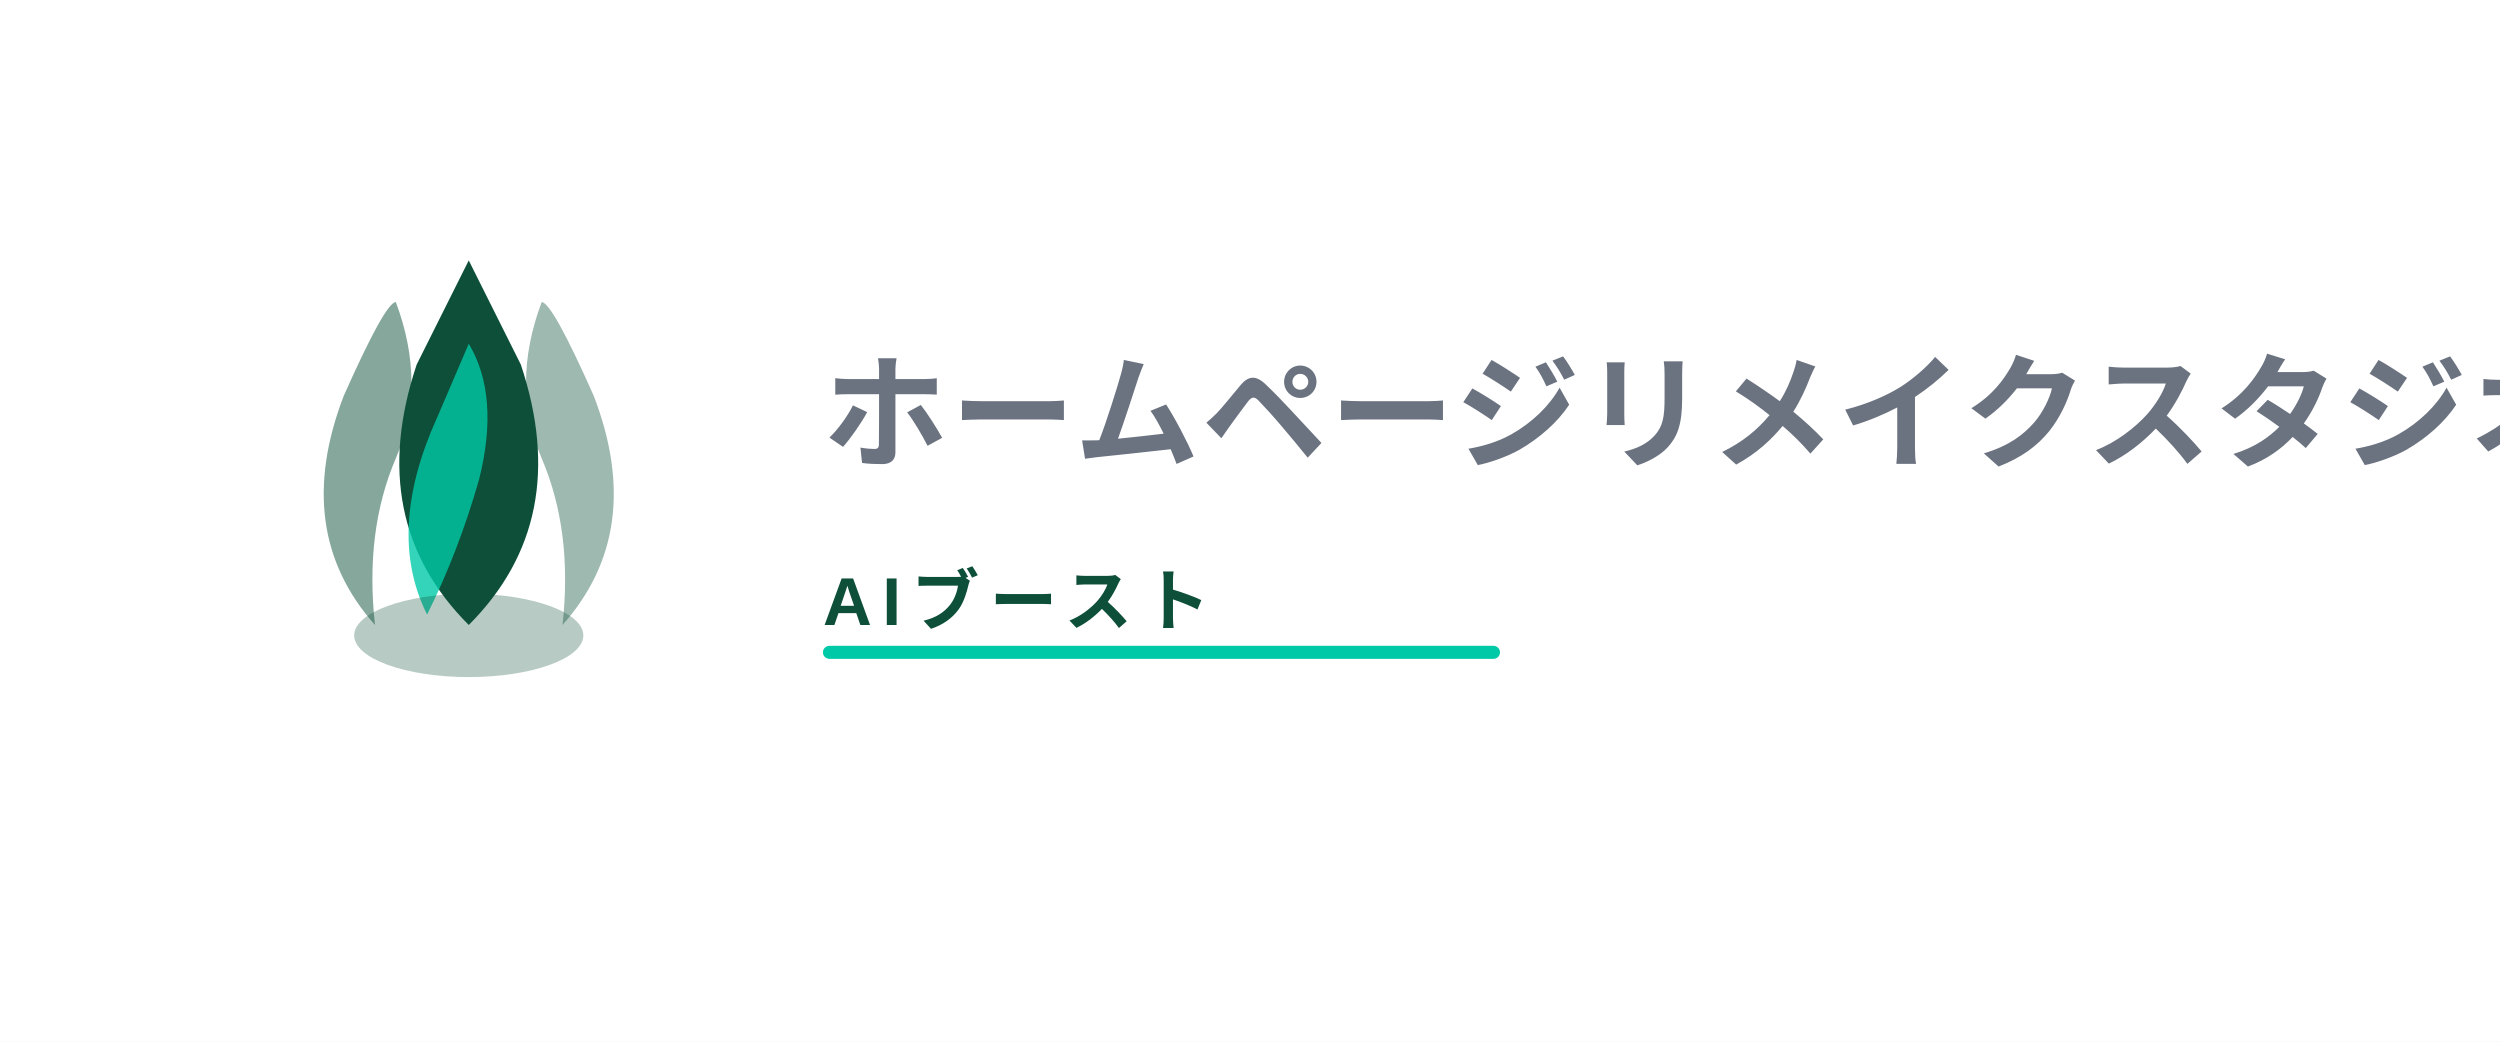
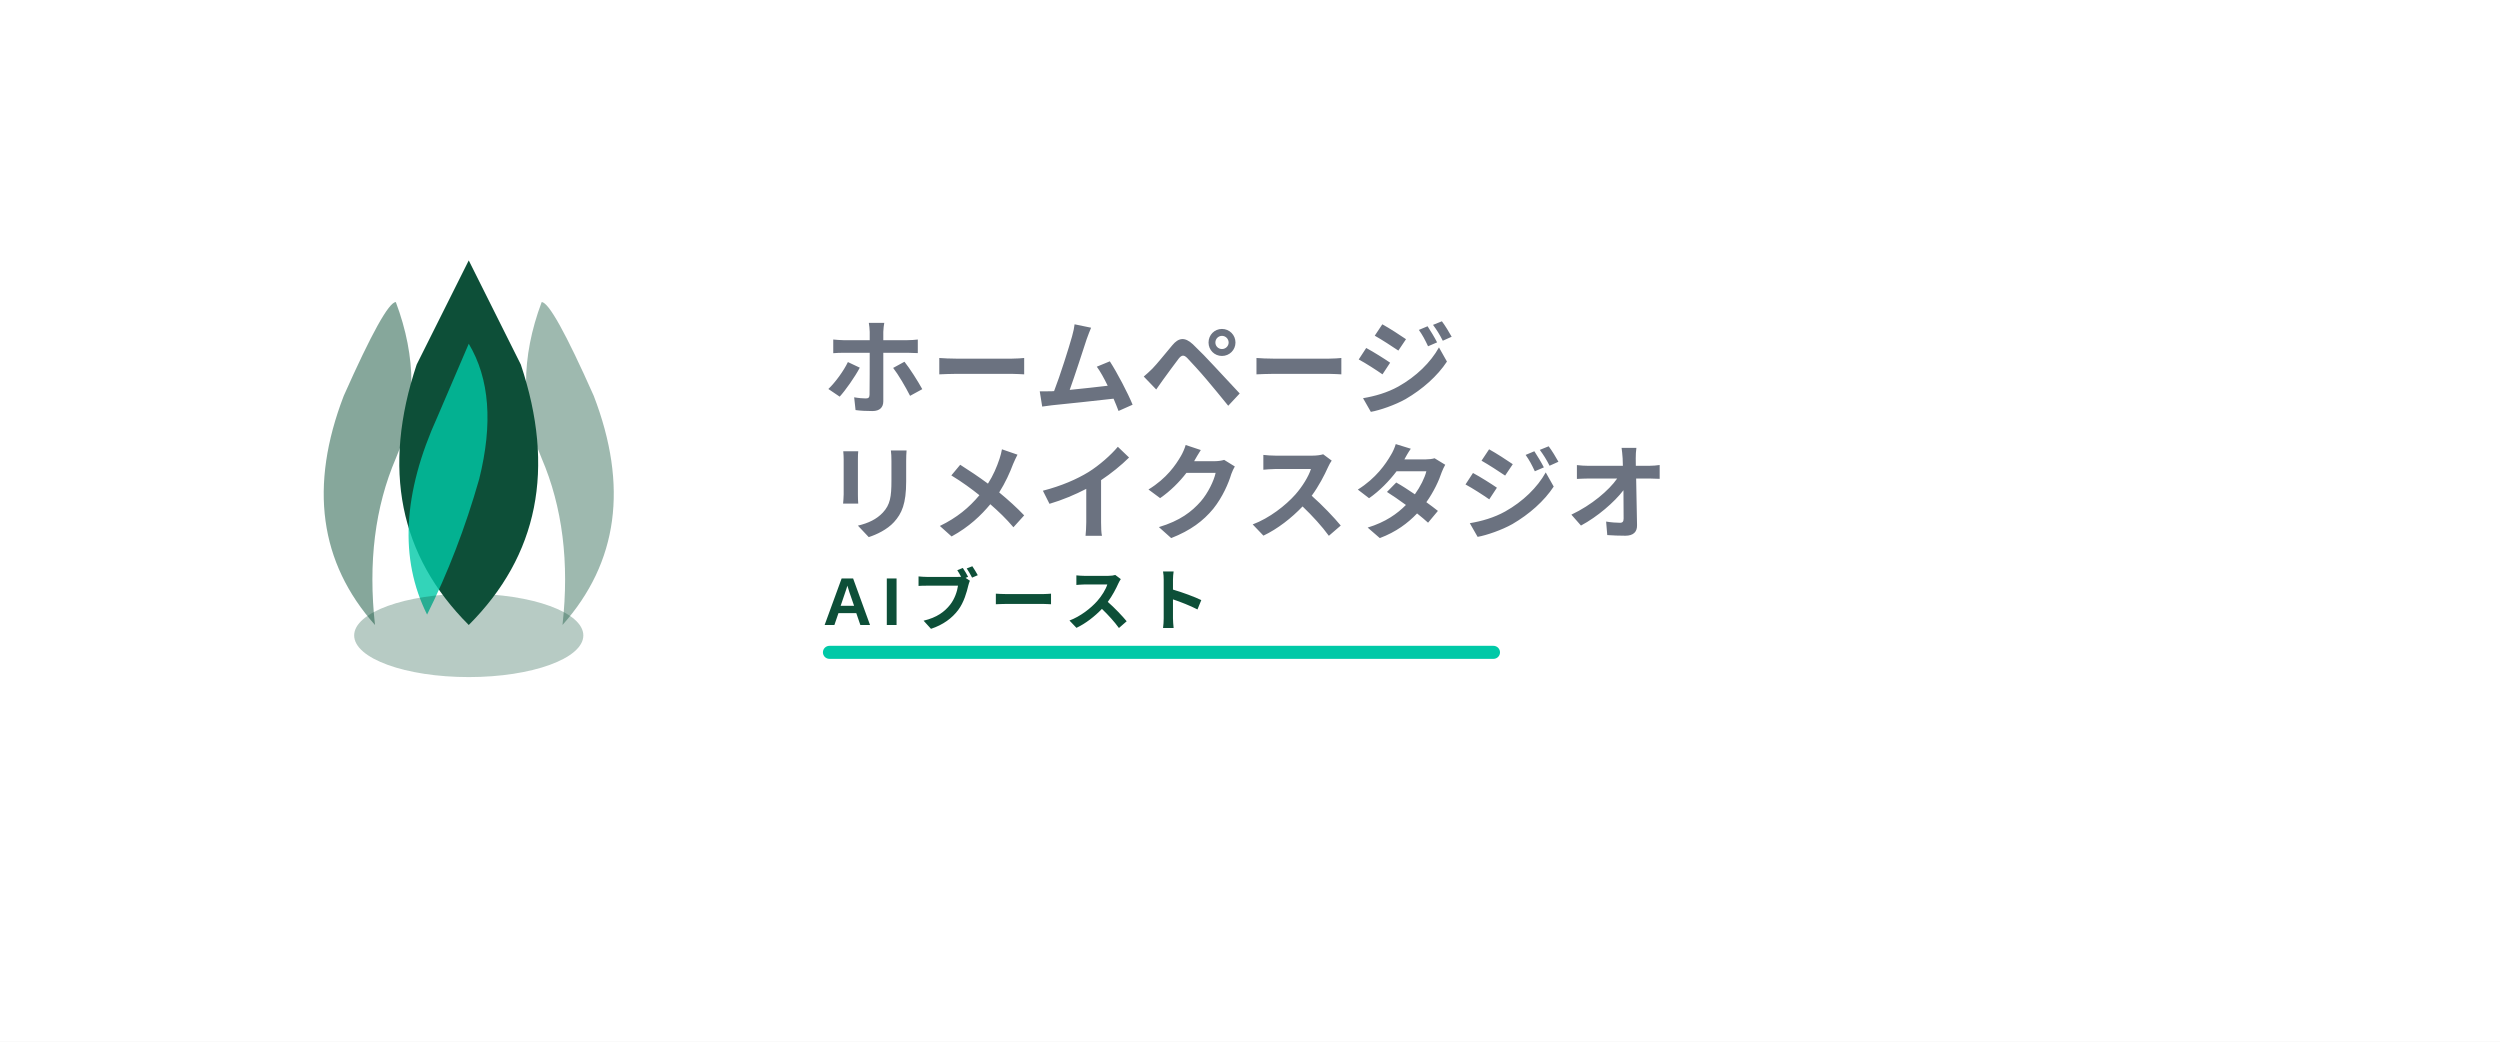
<svg xmlns="http://www.w3.org/2000/svg" viewBox="0 0 480 200" width="480" height="200">
  <rect width="480" height="200" fill="white" />
  <g transform="translate(90,110)">
    <path d="M 0 10 Q -20 -10 -10 -40 Q 0 -60 0 -60 Q 0 -60 10 -40 Q 20 -10 0 10 Z" fill="#0D4F38" />
    <path d="M -8 8 Q -16 -8 -6 -30 Q 0 -44 0 -44 Q 6 -34 2 -18 Q -2 -4 -8 8 Z" fill="#00C9A7" opacity="0.8" />
    <path d="M -18 10 Q -34 -8 -24 -34 Q -16 -52 -14 -52 Q -8 -36 -14 -22 Q -20 -8 -18 10 Z" fill="#0D4F38" opacity="0.5" />
    <path d="M 18 10 Q 34 -8 24 -34 Q 16 -52 14 -52 Q 8 -36 14 -22 Q 20 -8 18 10 Z" fill="#0D4F38" opacity="0.4" />
    <ellipse cx="0" cy="12" rx="22" ry="8" fill="#0D4F38" opacity="0.3" />
  </g>
  <rect x="158" y="124" width="130" height="2.5" fill="#00C9A7" rx="1.25" />
-   <text x="158.0" y="88" font-family="'Helvetica Neue', Arial, 'Noto Sans JP', sans-serif" font-size="24" font-weight="800" fill="#6B7280" letter-spacing="0.5">ホームページリメイクスタジオ</text>
+   <text x="158.0" y="78" font-family="'Helvetica Neue', Arial, 'Noto Sans JP', sans-serif" font-size="20" font-weight="800" fill="#6B7280" letter-spacing="0.5">ホームページ</text>
+   <text x="158.0" y="102" font-family="'Helvetica Neue', Arial, 'Noto Sans JP', sans-serif" font-size="20" font-weight="800" fill="#6B7280" letter-spacing="0.5">リメイクスタジオ</text>
  <text x="158.0" y="120" font-family="'Helvetica Neue', Arial, sans-serif" font-size="13" font-weight="600" fill="#0D4F38" letter-spacing="2">AIブースト</text>
</svg>
